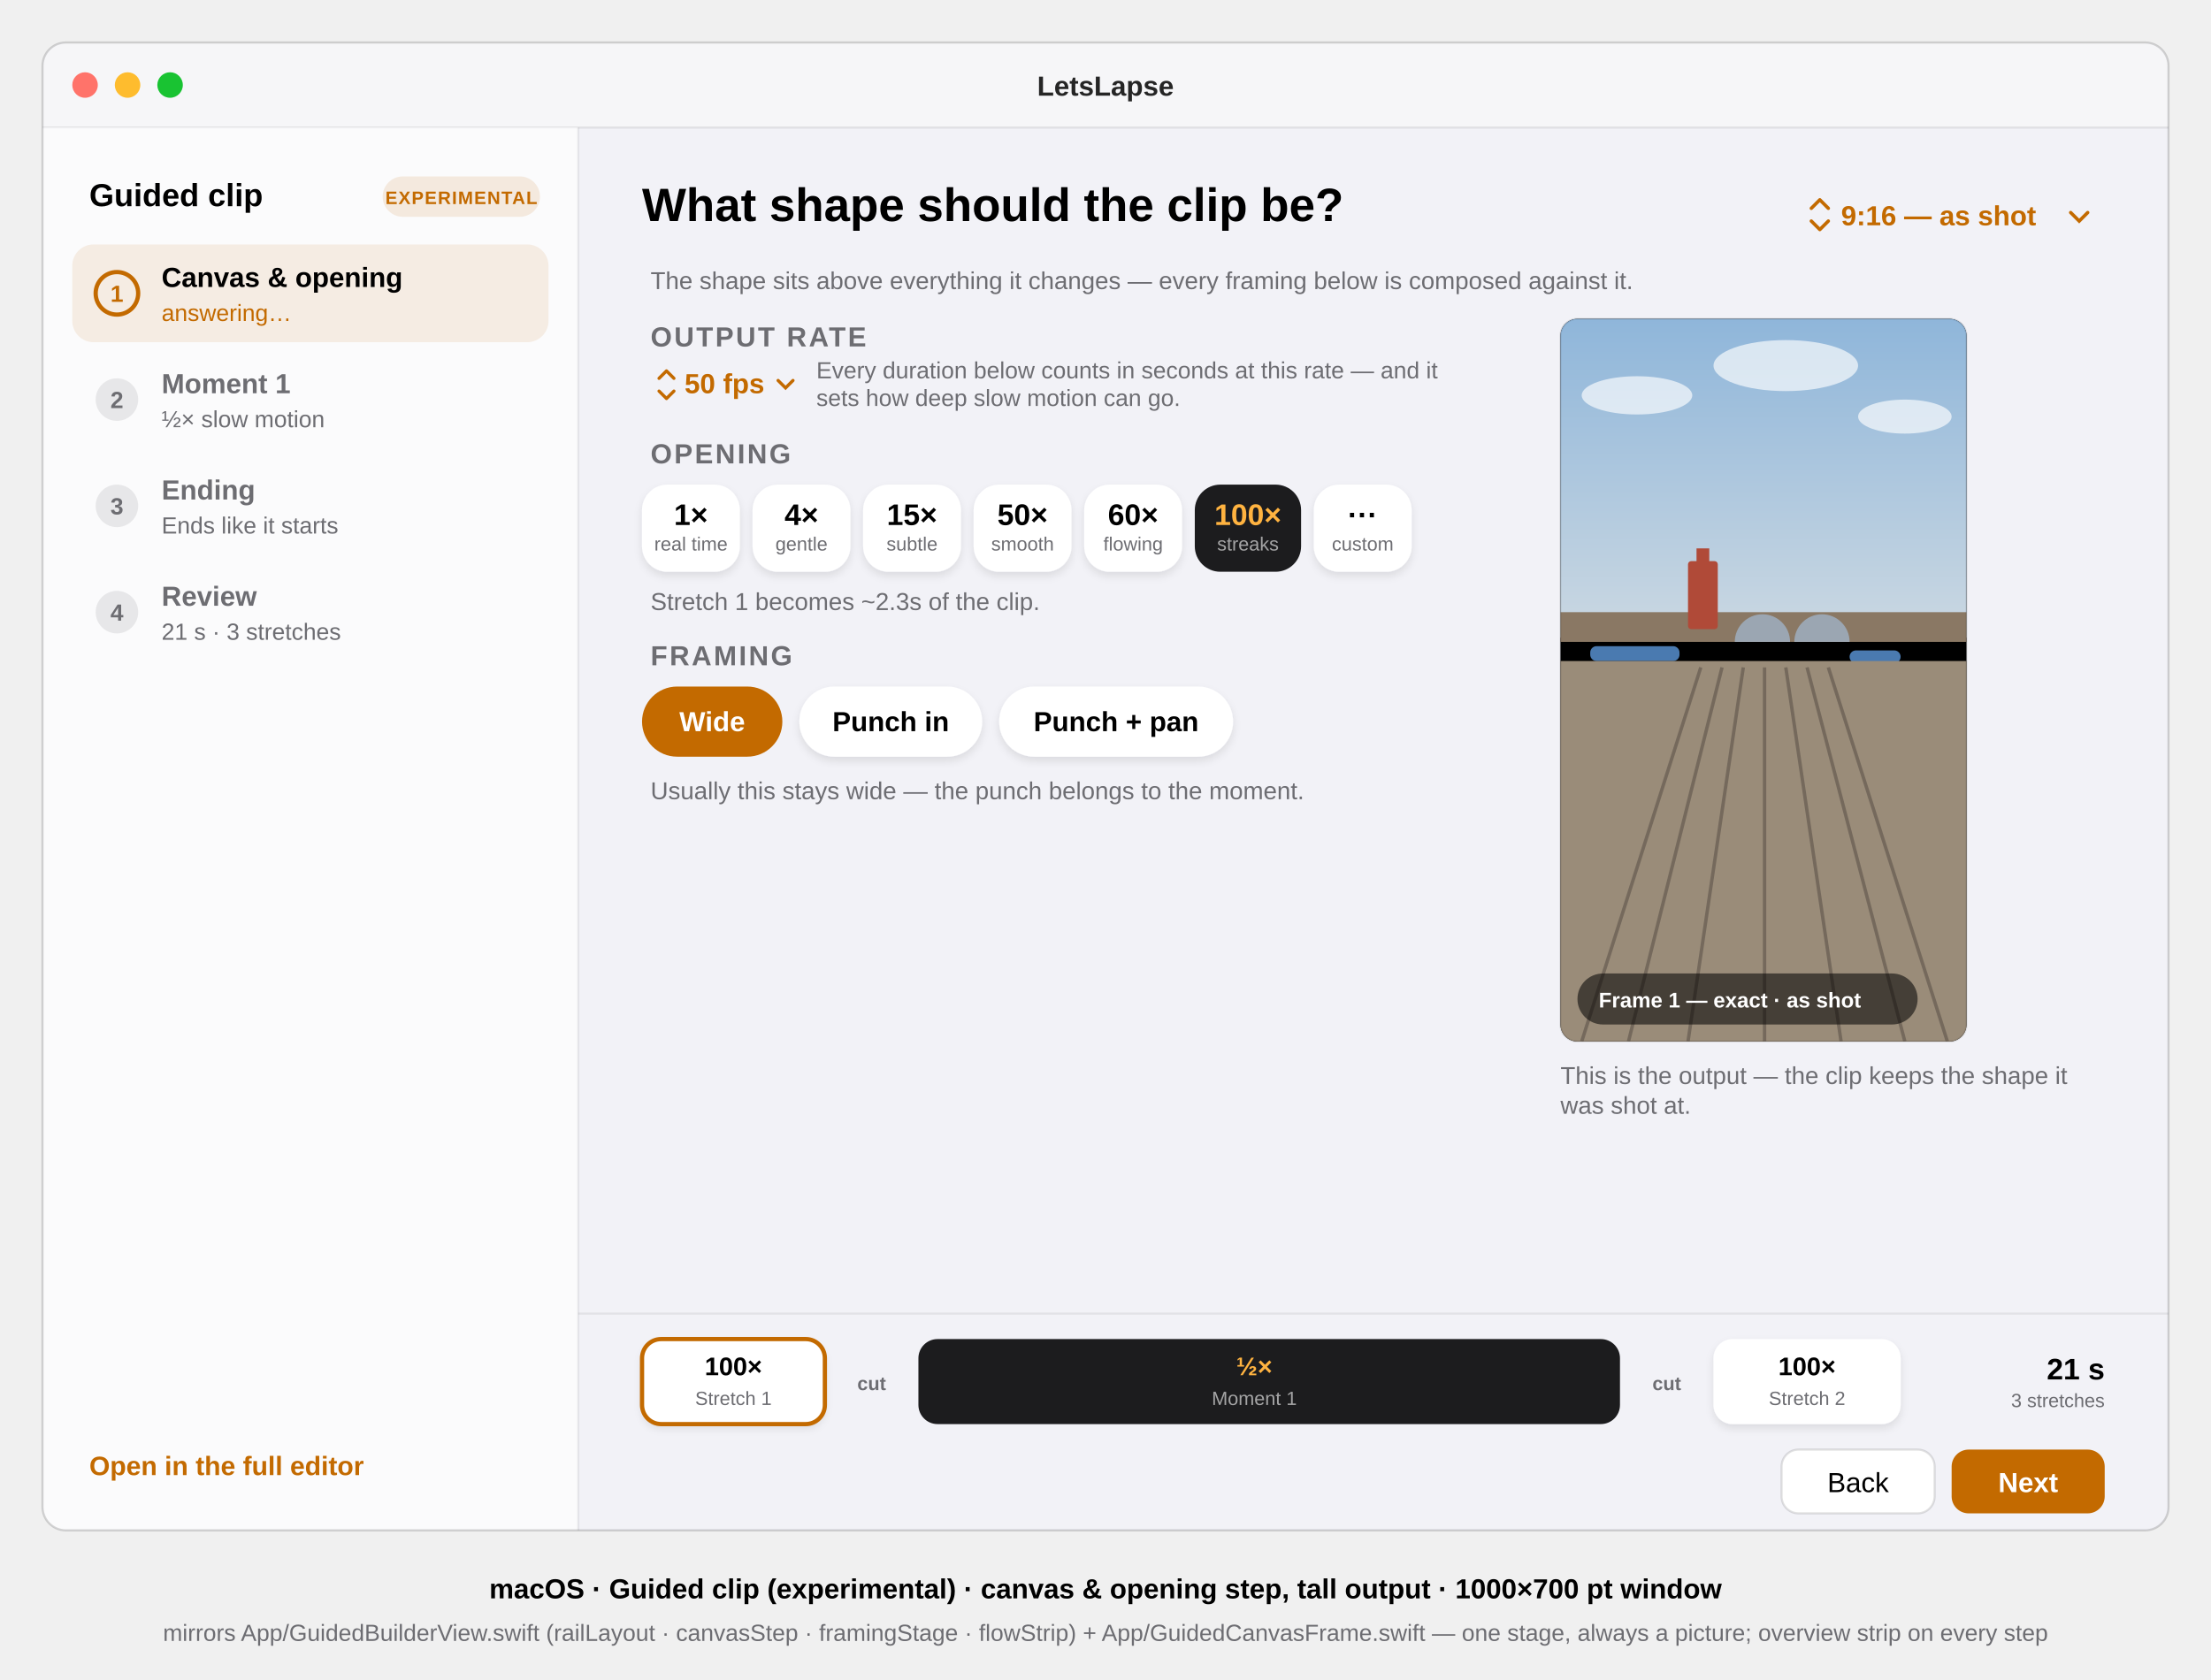
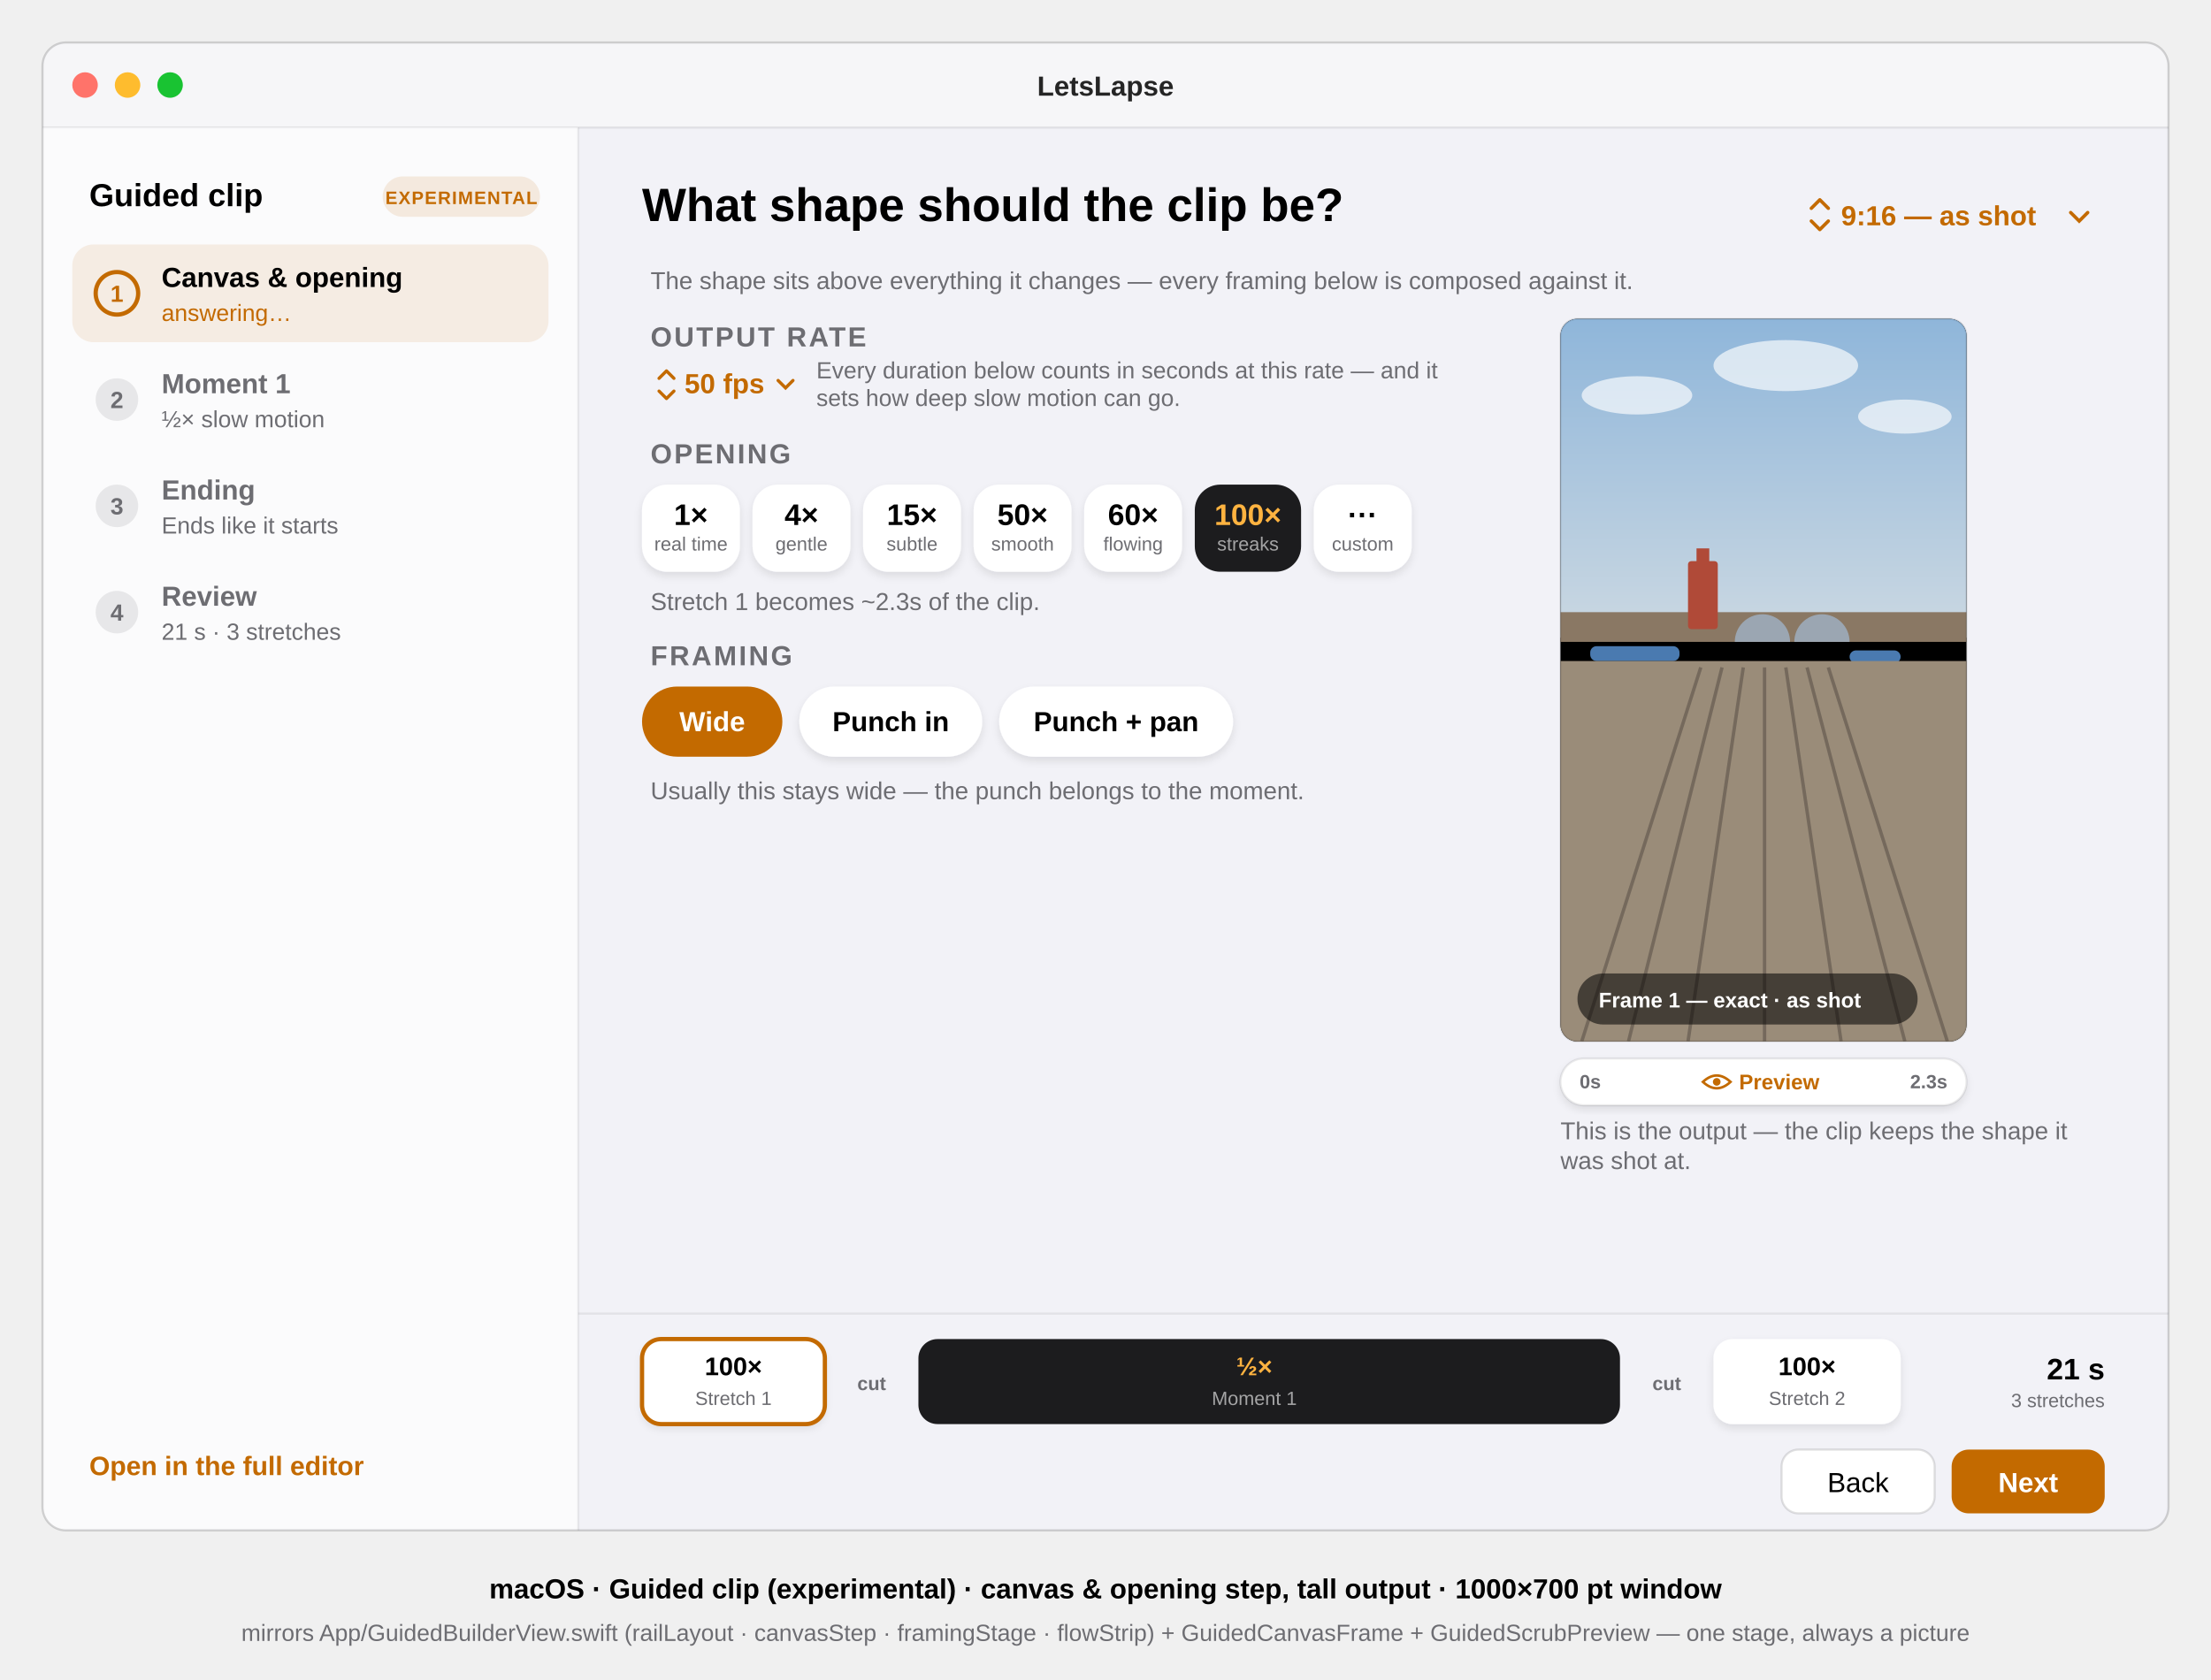
<svg xmlns="http://www.w3.org/2000/svg" viewBox="0 0 1040 790" font-family="-apple-system, BlinkMacSystemFont, 'SF Pro Text', 'Helvetica Neue', Arial, sans-serif">
  <defs>
    <clipPath id="win">
      <rect x="20" y="20" width="1000" height="700" rx="11" />
    </clipPath>
    <clipPath id="frame">
      <rect x="734" y="150" width="191" height="340" rx="8" />
    </clipPath>
    <linearGradient id="sky" x1="0" y1="0" x2="0" y2="1">
      <stop offset="0" stop-color="#8FB6DA" />
      <stop offset="1" stop-color="#CBD8E2" />
    </linearGradient>
    <filter id="soft" x="-20%" y="-20%" width="140%" height="140%">
      <feDropShadow dx="0" dy="2" stdDeviation="2" flood-color="#000000" flood-opacity="0.10" />
    </filter>
  </defs>
  <style>text{font-family:inherit}.sb{font-weight:600}.b{font-weight:700}</style>
  <g clip-path="url(#win)">
    <rect x="20" y="20" width="1000" height="700" fill="#F2F2F7" />
    <g id="titlebar">
      <rect x="20" y="20" width="1000" height="40" fill="#F6F6F8" />
      <line x1="20" y1="60" x2="1020" y2="60" stroke="#000" stroke-opacity="0.08" />
      <circle cx="40" cy="40" r="6" fill="#FF736A" />
      <circle cx="60" cy="40" r="6" fill="#FEBC2E" />
      <circle cx="80" cy="40" r="6" fill="#19C332" />
      <text x="520" y="45" font-size="13" class="sb" text-anchor="middle" fill="#000" fill-opacity="0.85">LetsLapse</text>
    </g>
    <g id="rail">
      <rect x="20" y="60" width="252" height="660" fill="#FFFFFF" fill-opacity="0.68" />
      <line x1="272" y1="60" x2="272" y2="720" stroke="#000" stroke-opacity="0.07" />
      <text x="42" y="97" font-size="15" class="b" fill="#000">Guided clip</text>
      <rect x="180" y="83" width="74" height="19" rx="9.5" fill="#C36A00" fill-opacity="0.12" />
      <text x="217" y="96" font-size="8.5" class="b" text-anchor="middle" fill="#C36A00" letter-spacing="0.5">EXPERIMENTAL</text>
      <g id="rail-step-1">
        <rect x="34" y="115" width="224" height="46" rx="10" fill="#C36A00" fill-opacity="0.10" />
        <circle cx="55" cy="138" r="10" fill="none" stroke="#C36A00" stroke-width="2" />
        <text x="55" y="142" font-size="11" class="b" text-anchor="middle" fill="#C36A00">1</text>
        <text x="76" y="135" font-size="13" class="b" fill="#000">Canvas &amp; opening</text>
        <text x="76" y="151" font-size="11" fill="#C36A00">answering…</text>
      </g>
      <g id="rail-step-2">
        <circle cx="55" cy="188" r="10" fill="#8E8E93" fill-opacity="0.18" />
        <text x="55" y="192" font-size="11" class="b" text-anchor="middle" fill="#6D6D72">2</text>
        <text x="76" y="185" font-size="13" class="sb" fill="#6D6D72">Moment 1</text>
        <text x="76" y="201" font-size="11" fill="#6D6D72">½× slow motion</text>
      </g>
      <g id="rail-step-3">
        <circle cx="55" cy="238" r="10" fill="#8E8E93" fill-opacity="0.18" />
        <text x="55" y="242" font-size="11" class="b" text-anchor="middle" fill="#6D6D72">3</text>
        <text x="76" y="235" font-size="13" class="sb" fill="#6D6D72">Ending</text>
        <text x="76" y="251" font-size="11" fill="#6D6D72">Ends like it starts</text>
      </g>
      <g id="rail-step-4">
        <circle cx="55" cy="288" r="10" fill="#8E8E93" fill-opacity="0.18" />
        <text x="55" y="292" font-size="11" class="b" text-anchor="middle" fill="#6D6D72">4</text>
        <text x="76" y="285" font-size="13" class="sb" fill="#6D6D72">Review</text>
        <text x="76" y="301" font-size="11" fill="#6D6D72">21 s · 3 stretches</text>
      </g>
      <text x="42" y="694" font-size="12.5" class="sb" fill="#C36A00">Open in the full editor</text>
    </g>
    <g id="content">
      <text x="302" y="104" font-size="22" class="b" fill="#000">What shape should the clip be?</text>
      <g id="shape-menu">
        <path d="M852 98 l4 -4 4 4 M852 104 l4 4 4 -4" stroke="#C36A00" stroke-width="1.6" fill="none" stroke-linecap="round" stroke-linejoin="round" data-symbol="chevron.up.chevron.down" />
        <text x="866" y="106" font-size="13" class="sb" fill="#C36A00">9:16 — as shot</text>
        <path d="M974 100 l4 4 4 -4" stroke="#C36A00" stroke-width="1.6" fill="none" stroke-linecap="round" />
      </g>
      <text x="306" y="136" font-size="11.5" fill="#6D6D72">The shape sits above everything it changes — every framing below is composed against it.</text>
      <g id="output-rate">
        <text x="306" y="163" font-size="13" class="sb" fill="#6D6D72" letter-spacing="1">OUTPUT RATE</text>
        <path d="M310 178 l3.5 -3.5 3.5 3.5 M310 184 l3.5 3.5 3.5 -3.5" stroke="#C36A00" stroke-width="1.5" fill="none" stroke-linecap="round" stroke-linejoin="round" data-symbol="chevron.up.chevron.down" />
        <text x="322" y="185" font-size="13" class="sb" fill="#C36A00">50 fps</text>
        <path d="M366 179 l3.5 3.5 3.5 -3.5" stroke="#C36A00" stroke-width="1.5" fill="none" stroke-linecap="round" />
        <text x="384" y="178" font-size="11" fill="#6D6D72">Every duration below counts in seconds at this rate — and it</text>
        <text x="384" y="191" font-size="11" fill="#6D6D72">sets how deep slow motion can go.</text>
      </g>
      <g id="opening-controls" transform="translate(0,55)">
        <text x="306" y="163" font-size="13" class="sb" fill="#6D6D72" letter-spacing="1">OPENING</text>
        <g id="opening-chips">
          <rect x="302" y="173" width="46" height="41" rx="12" fill="#FFFFFF" filter="url(#soft)" />
          <text x="325" y="192" font-size="14" class="b" text-anchor="middle" fill="#000">1×</text>
          <text x="325" y="204" font-size="9" text-anchor="middle" fill="#6D6D72">real time</text>
          <rect x="354" y="173" width="46" height="41" rx="12" fill="#FFFFFF" filter="url(#soft)" />
          <text x="377" y="192" font-size="14" class="b" text-anchor="middle" fill="#000">4×</text>
          <text x="377" y="204" font-size="9" text-anchor="middle" fill="#6D6D72">gentle</text>
          <rect x="406" y="173" width="46" height="41" rx="12" fill="#FFFFFF" filter="url(#soft)" />
          <text x="429" y="192" font-size="14" class="b" text-anchor="middle" fill="#000">15×</text>
          <text x="429" y="204" font-size="9" text-anchor="middle" fill="#6D6D72">subtle</text>
          <rect x="458" y="173" width="46" height="41" rx="12" fill="#FFFFFF" filter="url(#soft)" />
          <text x="481" y="192" font-size="14" class="b" text-anchor="middle" fill="#000">50×</text>
          <text x="481" y="204" font-size="9" text-anchor="middle" fill="#6D6D72">smooth</text>
          <rect x="510" y="173" width="46" height="41" rx="12" fill="#FFFFFF" filter="url(#soft)" />
          <text x="533" y="192" font-size="14" class="b" text-anchor="middle" fill="#000">60×</text>
          <text x="533" y="204" font-size="9" text-anchor="middle" fill="#6D6D72">flowing</text>
          <rect x="562" y="173" width="50" height="41" rx="12" fill="#1C1C1E" />
          <text x="587" y="192" font-size="14" class="b" text-anchor="middle" fill="#FFB340">100×</text>
          <text x="587" y="204" font-size="9" text-anchor="middle" fill="#FFFFFF" fill-opacity="0.6">streaks</text>
          <rect x="618" y="173" width="46" height="41" rx="12" fill="#FFFFFF" filter="url(#soft)" />
          <text x="641" y="192" font-size="14" class="b" text-anchor="middle" fill="#000">···</text>
          <text x="641" y="204" font-size="9" text-anchor="middle" fill="#6D6D72">custom</text>
        </g>
        <text x="306" y="232" font-size="11.5" fill="#6D6D72">Stretch 1 becomes ~2.3s of the clip.</text>
        <text x="306" y="258" font-size="13" class="sb" fill="#6D6D72" letter-spacing="1">FRAMING</text>
        <g id="framing-chips">
          <rect x="302" y="268" width="66" height="33" rx="16.5" fill="#C36A00" />
          <text x="335" y="289" font-size="13" class="b" text-anchor="middle" fill="#FFFFFF">Wide</text>
          <rect x="376" y="268" width="86" height="33" rx="16.5" fill="#FFFFFF" filter="url(#soft)" />
          <text x="419" y="289" font-size="13" class="sb" text-anchor="middle" fill="#000">Punch in</text>
          <rect x="470" y="268" width="110" height="33" rx="16.5" fill="#FFFFFF" filter="url(#soft)" />
          <text x="525" y="289" font-size="13" class="sb" text-anchor="middle" fill="#000">Punch + pan</text>
        </g>
        <text x="306" y="321" font-size="11.5" fill="#6D6D72">Usually this stays wide — the punch belongs to the moment.</text>
      </g>
      <g id="stage">
        <g clip-path="url(#frame)">
          <rect x="734" y="150" width="191" height="340" fill="#000" />
          <rect x="734" y="150" width="191" height="150" fill="url(#sky)" />
          <g fill="#FFFFFF" fill-opacity="0.65">
            <ellipse cx="770" cy="186" rx="26" ry="9" />
            <ellipse cx="840" cy="172" rx="34" ry="12" />
            <ellipse cx="896" cy="196" rx="22" ry="8" />
          </g>
          <rect x="734" y="288" width="191" height="14" fill="#8A7864" />
          <rect x="794" y="264" width="14" height="32" rx="1.5" fill="#B04A38" />
          <rect x="798" y="258" width="6" height="7" fill="#B04A38" />
          <path d="M816 302 a13 13 0 0 1 26 0 Z M844 302 a13 13 0 0 1 26 0 Z" fill="#9BA6B2" />
          <rect x="748" y="304" width="42" height="7" rx="3" fill="#4A7AB0" />
          <rect x="870" y="306" width="24" height="6" rx="3" fill="#4A7AB0" />
          <rect x="734" y="311" width="191" height="179" fill="#9A8C79" />
          <g stroke="#6E6357" stroke-width="1.6" opacity="0.85">
            <path d="M744 490 L800 314" />
            <path d="M766 490 L810 314" />
            <path d="M794 490 L820 314" />
            <path d="M830 490 L830 314" />
            <path d="M866 490 L840 314" />
            <path d="M896 490 L850 314" />
            <path d="M916 490 L860 314" />
          </g>
        </g>
        <rect x="734" y="150" width="191" height="340" rx="8" fill="none" stroke="#000" stroke-opacity="0.08" />
        <rect x="742" y="458" width="160" height="24" rx="12" fill="#000" fill-opacity="0.55" />
        <text x="752" y="474" font-size="10" class="b" fill="#FFFFFF">Frame 1 — exact · as shot</text>
-         <text x="734" y="510" font-size="11.5" fill="#6D6D72">This is the output — the clip keeps the shape it</text>
-         <text x="734" y="524" font-size="11.5" fill="#6D6D72">was shot at.</text>
+         <g id="scrub-strip">
+           <rect x="734" y="498" width="191" height="22" rx="11" fill="#FFFFFF" filter="url(#soft)" />
+           <rect x="734" y="498" width="191" height="22" rx="11" fill="none" stroke="#000" stroke-opacity="0.08" />
+           <text x="743" y="512" font-size="9" class="sb" fill="#6D6D72">0s</text>
+           <text x="916" y="512" font-size="9" class="sb" text-anchor="end" fill="#6D6D72">2.3s</text>
+           <g data-symbol="eye">
+             <path d="M801 509 q6.5 -6 13 0 q-6.5 6 -13 0 Z" fill="none" stroke="#C36A00" stroke-width="1.2" />
+             <circle cx="807.5" cy="509" r="1.8" fill="#C36A00" />
+           </g>
+           <text x="818" y="512.5" font-size="10" class="sb" fill="#C36A00">Preview</text>
+         </g>
+         <text x="734" y="536" font-size="11.5" fill="#6D6D72">This is the output — the clip keeps the shape it</text>
+         <text x="734" y="550" font-size="11.5" fill="#6D6D72">was shot at.</text>
      </g>
    </g>
    <g id="flow-strip">
      <line x1="272" y1="618" x2="1020" y2="618" stroke="#000" stroke-opacity="0.07" />
      <g id="strip-seg-1">
        <rect x="302" y="630" width="86" height="40" rx="9" fill="#FFFFFF" filter="url(#soft)" />
        <rect x="302" y="630" width="86" height="40" rx="9" fill="none" stroke="#C36A00" stroke-width="2" />
        <text x="345" y="647" font-size="12" class="b" text-anchor="middle" fill="#000">100×</text>
        <text x="345" y="661" font-size="9" text-anchor="middle" fill="#6D6D72">Stretch 1</text>
      </g>
      <text x="410" y="654" font-size="9" class="sb" text-anchor="middle" fill="#6D6D72">cut</text>
      <g id="strip-seg-2">
        <rect x="432" y="630" width="330" height="40" rx="9" fill="#1C1C1E" />
        <text x="590" y="647" font-size="12" class="b" text-anchor="middle" fill="#FFB340">½×</text>
        <text x="590" y="661" font-size="9" text-anchor="middle" fill="#FFFFFF" fill-opacity="0.6">Moment 1</text>
      </g>
      <text x="784" y="654" font-size="9" class="sb" text-anchor="middle" fill="#6D6D72">cut</text>
      <g id="strip-seg-3">
        <rect x="806" y="630" width="88" height="40" rx="9" fill="#FFFFFF" filter="url(#soft)" />
        <text x="850" y="647" font-size="12" class="b" text-anchor="middle" fill="#000">100×</text>
        <text x="850" y="661" font-size="9" text-anchor="middle" fill="#6D6D72">Stretch 2</text>
      </g>
      <text x="990" y="649" font-size="14" class="b" text-anchor="end" fill="#000">21 s</text>
      <text x="990" y="662" font-size="9" text-anchor="end" fill="#6D6D72">3 stretches</text>
    </g>
    <g id="bottom-bar">
      <rect x="838" y="682" width="72" height="30" rx="8" fill="#FFFFFF" />
      <rect x="838" y="682" width="72" height="30" rx="8" fill="none" stroke="#000" stroke-opacity="0.12" />
      <text x="874" y="702" font-size="13" text-anchor="middle" fill="#000">Back</text>
      <rect x="918" y="682" width="72" height="30" rx="8" fill="#C36A00" />
      <text x="954" y="702" font-size="13" class="sb" text-anchor="middle" fill="#FFFFFF">Next</text>
    </g>
  </g>
  <rect x="20" y="20" width="1000" height="700" rx="11" fill="none" stroke="#000" stroke-opacity="0.16" />
  <text x="520" y="752" font-size="13" class="sb" text-anchor="middle" fill="#000">macOS · Guided clip (experimental) · canvas &amp; opening step, tall output · 1000×700 pt window</text>
-   <text x="520" y="772" font-size="11" text-anchor="middle" fill="#6D6D72">mirrors App/GuidedBuilderView.swift (railLayout · canvasStep · framingStage · flowStrip) + App/GuidedCanvasFrame.swift — one stage, always a picture; overview strip on every step</text>
+   <text x="520" y="772" font-size="11" text-anchor="middle" fill="#6D6D72">mirrors App/GuidedBuilderView.swift (railLayout · canvasStep · framingStage · flowStrip) + GuidedCanvasFrame + GuidedScrubPreview — one stage, always a picture</text>
</svg>
